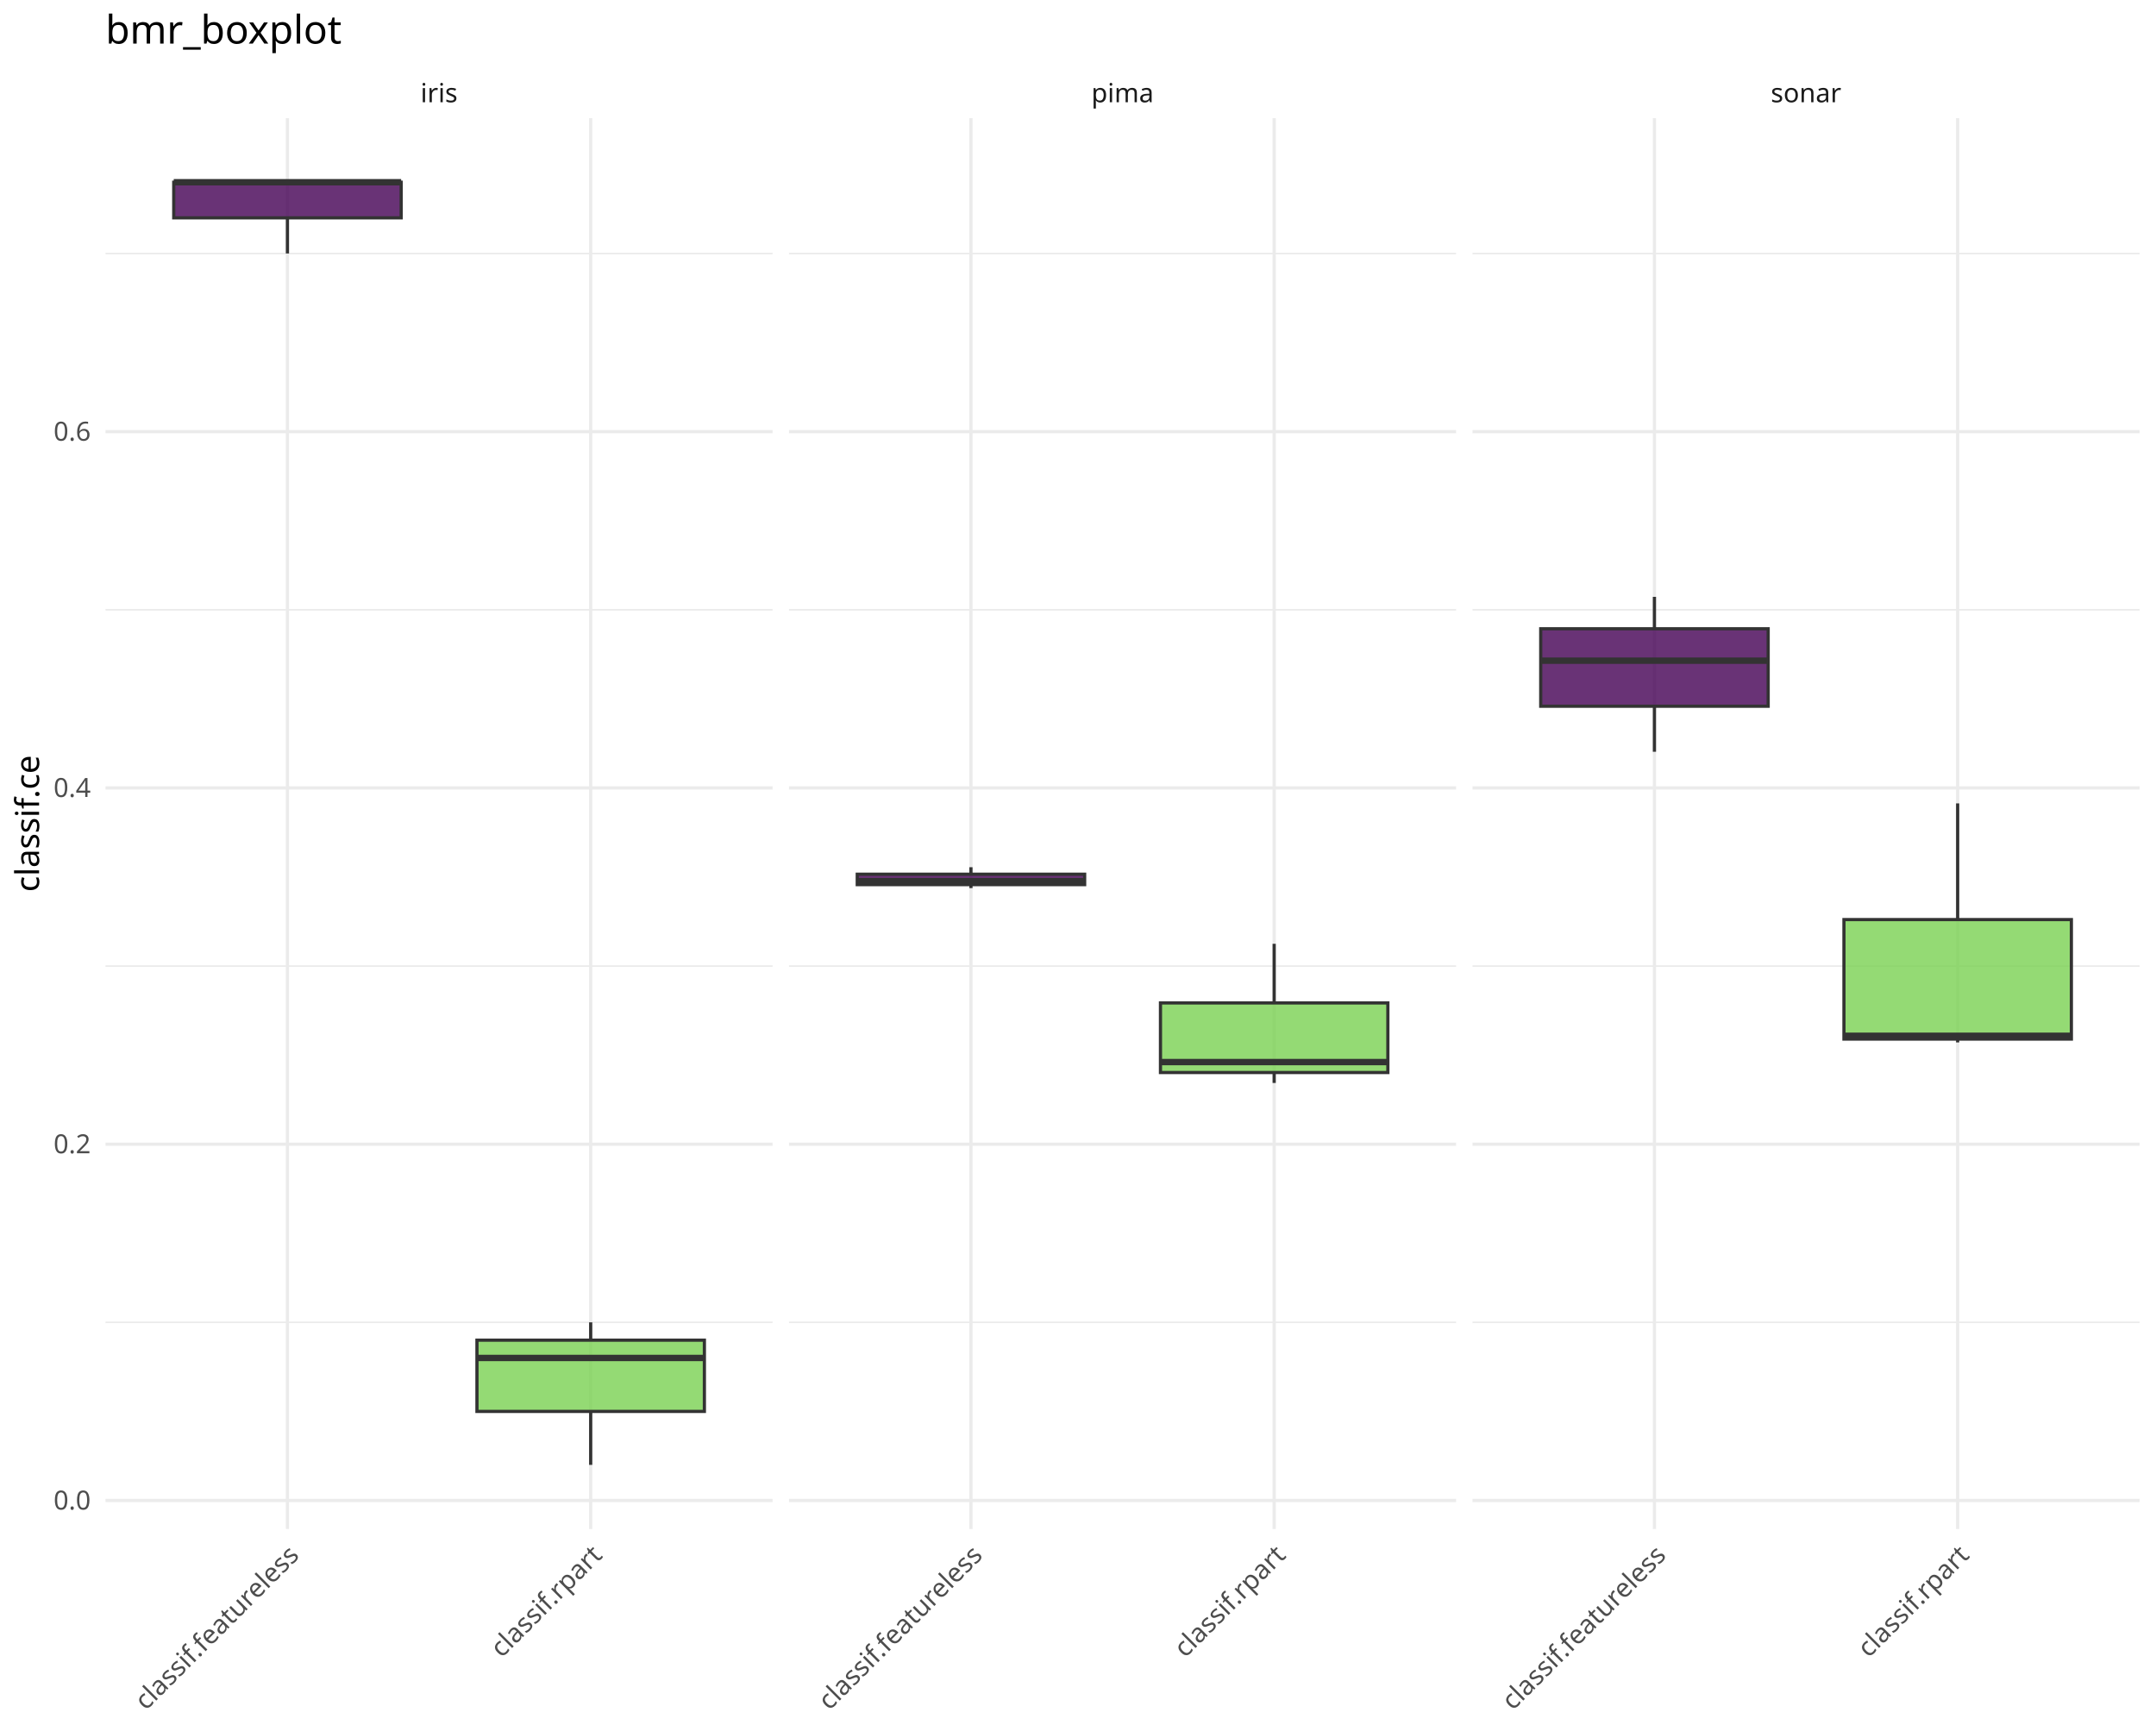
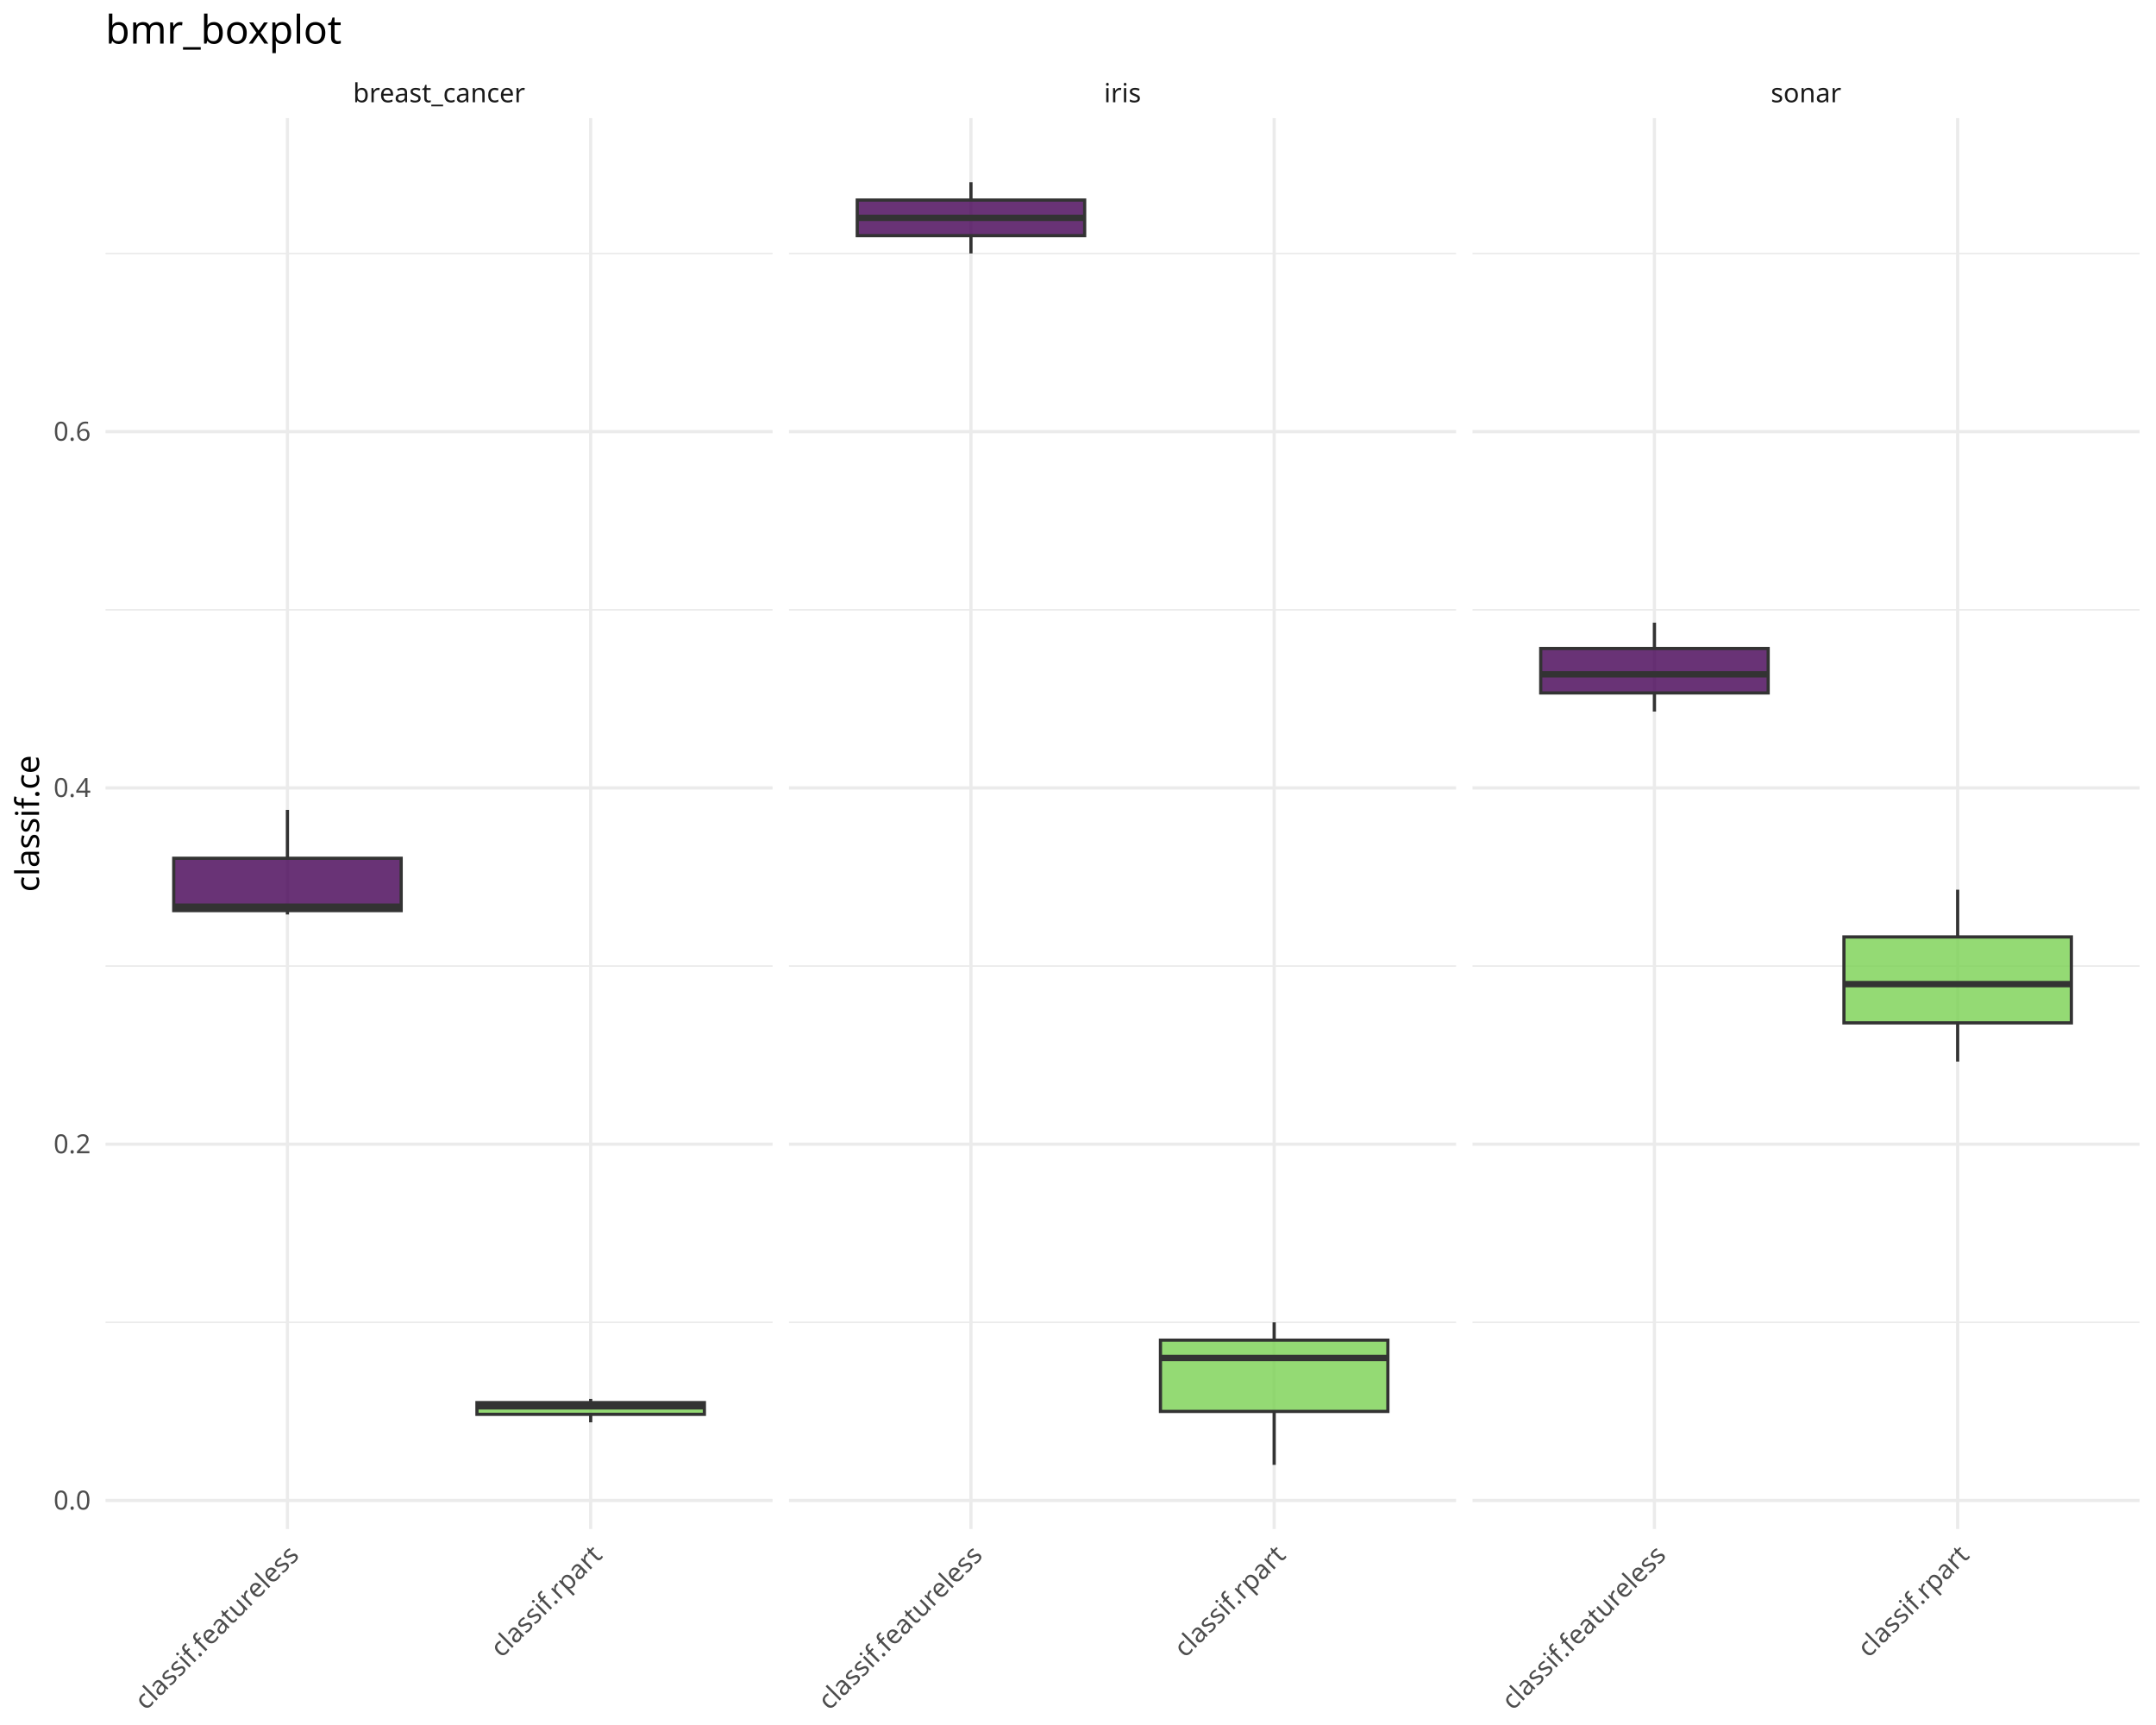
<svg xmlns="http://www.w3.org/2000/svg" class="svglite" data-engine-version="2.0" width="720.00pt" height="576.00pt" viewBox="0 0 720.00 576.00">
  <defs>
    <style type="text/css">
    .svglite line, .svglite polyline, .svglite polygon, .svglite path, .svglite rect, .svglite circle {
      fill: none;
      stroke: #000000;
      stroke-linecap: round;
      stroke-linejoin: round;
      stroke-miterlimit: 10.00;
    }
  </style>
  </defs>
  <rect width="100%" height="100%" style="stroke: none; fill: #FFFFFF;" />
  <defs>
    <clipPath id="cpMC4wMHw3MjAuMDB8MC4wMHw1NzYuMDA=">
      <rect x="0.00" y="0.00" width="720.00" height="576.00" />
    </clipPath>
  </defs>
  <g clip-path="url(#cpMC4wMHw3MjAuMDB8MC4wMHw1NzYuMDA=)">
    <rect x="0.00" y="0.00" width="720.00" height="576.00" style="stroke-width: 1.07; stroke: none; fill: #FFFFFF;" />
  </g>
  <defs>
    <clipPath id="cpMzUuMjR8MjU4LjAxfDM5LjQzfDUxMC41NQ==">
      <rect x="35.24" y="39.43" width="222.77" height="471.12" />
    </clipPath>
  </defs>
  <g clip-path="url(#cpMzUuMjR8MjU4LjAxfDM5LjQzfDUxMC41NQ==)">
    <polyline points="35.24,441.55 258.01,441.55 " style="stroke-width: 0.53; stroke: #EBEBEB; stroke-linecap: butt;" />
    <polyline points="35.24,322.58 258.01,322.58 " style="stroke-width: 0.53; stroke: #EBEBEB; stroke-linecap: butt;" />
    <polyline points="35.24,203.61 258.01,203.61 " style="stroke-width: 0.53; stroke: #EBEBEB; stroke-linecap: butt;" />
    <polyline points="35.24,84.64 258.01,84.64 " style="stroke-width: 0.53; stroke: #EBEBEB; stroke-linecap: butt;" />
    <polyline points="35.24,501.03 258.01,501.03 " style="stroke-width: 1.07; stroke: #EBEBEB; stroke-linecap: butt;" />
    <polyline points="35.24,382.06 258.01,382.06 " style="stroke-width: 1.07; stroke: #EBEBEB; stroke-linecap: butt;" />
    <polyline points="35.24,263.09 258.01,263.09 " style="stroke-width: 1.07; stroke: #EBEBEB; stroke-linecap: butt;" />
    <polyline points="35.24,144.13 258.01,144.13 " style="stroke-width: 1.07; stroke: #EBEBEB; stroke-linecap: butt;" />
    <polyline points="95.99,510.55 95.99,39.43 " style="stroke-width: 1.07; stroke: #EBEBEB; stroke-linecap: butt;" />
    <polyline points="197.26,510.55 197.26,39.43 " style="stroke-width: 1.07; stroke: #EBEBEB; stroke-linecap: butt;" />
-     <line x1="95.99" y1="60.85" x2="95.99" y2="60.85" style="stroke-width: 1.07; stroke: #333333; stroke-linecap: butt;" />
-     <line x1="95.99" y1="72.74" x2="95.99" y2="84.64" style="stroke-width: 1.07; stroke: #333333; stroke-linecap: butt;" />
-     <polygon points="58.02,60.85 58.02,72.74 133.97,72.74 133.97,60.85 58.02,60.85 " style="stroke-width: 1.07; stroke: #333333; stroke-linecap: butt; stroke-linejoin: miter; fill: #440154; fill-opacity: 0.80;" />
-     <line x1="58.02" y1="60.85" x2="133.97" y2="60.85" style="stroke-width: 2.13; stroke: #333333; stroke-linecap: butt; stroke-linejoin: miter;" />
-     <line x1="197.26" y1="447.50" x2="197.26" y2="441.55" style="stroke-width: 1.07; stroke: #333333; stroke-linecap: butt;" />
-     <line x1="197.26" y1="471.29" x2="197.26" y2="489.14" style="stroke-width: 1.07; stroke: #333333; stroke-linecap: butt;" />
-     <polygon points="159.28,447.50 159.28,471.29 235.23,471.29 235.23,447.50 159.28,447.50 " style="stroke-width: 1.07; stroke: #333333; stroke-linecap: butt; stroke-linejoin: miter; fill: #7AD151; fill-opacity: 0.80;" />
-     <line x1="159.28" y1="453.44" x2="235.23" y2="453.44" style="stroke-width: 2.13; stroke: #333333; stroke-linecap: butt; stroke-linejoin: miter;" />
+     <line x1="95.99" y1="286.59" x2="95.99" y2="270.43" style="stroke-width: 1.07; stroke: #333333; stroke-linecap: butt;" />
+     <line x1="95.99" y1="304.06" x2="95.99" y2="305.36" style="stroke-width: 1.07; stroke: #333333; stroke-linecap: butt;" />
+     <polygon points="58.02,286.59 58.02,304.06 133.97,304.06 133.97,286.59 58.02,286.59 " style="stroke-width: 1.07; stroke: #333333; stroke-linecap: butt; stroke-linejoin: miter; fill: #440154; fill-opacity: 0.80;" />
+     <line x1="58.02" y1="302.75" x2="133.97" y2="302.75" style="stroke-width: 2.13; stroke: #333333; stroke-linecap: butt; stroke-linejoin: miter;" />
+     <line x1="197.26" y1="468.35" x2="197.26" y2="467.12" style="stroke-width: 1.07; stroke: #333333; stroke-linecap: butt;" />
+     <line x1="197.26" y1="472.26" x2="197.26" y2="474.94" style="stroke-width: 1.07; stroke: #333333; stroke-linecap: butt;" />
+     <polygon points="159.28,468.35 159.28,472.26 235.23,472.26 235.23,468.35 159.28,468.35 " style="stroke-width: 1.07; stroke: #333333; stroke-linecap: butt; stroke-linejoin: miter; fill: #7AD151; fill-opacity: 0.80;" />
+     <line x1="159.28" y1="469.59" x2="235.23" y2="469.59" style="stroke-width: 2.13; stroke: #333333; stroke-linecap: butt; stroke-linejoin: miter;" />
  </g>
  <g clip-path="url(#cpMC4wMHw3MjAuMDB8MC4wMHw1NzYuMDA=)">
</g>
  <defs>
    <clipPath id="cpMjYzLjQ5fDQ4Ni4yN3wzOS40M3w1MTAuNTU=">
      <rect x="263.49" y="39.43" width="222.77" height="471.12" />
    </clipPath>
  </defs>
  <g clip-path="url(#cpMjYzLjQ5fDQ4Ni4yN3wzOS40M3w1MTAuNTU=)">
    <polyline points="263.49,441.55 486.27,441.55 " style="stroke-width: 0.53; stroke: #EBEBEB; stroke-linecap: butt;" />
    <polyline points="263.49,322.58 486.27,322.58 " style="stroke-width: 0.53; stroke: #EBEBEB; stroke-linecap: butt;" />
    <polyline points="263.49,203.61 486.27,203.61 " style="stroke-width: 0.53; stroke: #EBEBEB; stroke-linecap: butt;" />
    <polyline points="263.49,84.64 486.27,84.64 " style="stroke-width: 0.53; stroke: #EBEBEB; stroke-linecap: butt;" />
    <polyline points="263.49,501.03 486.27,501.03 " style="stroke-width: 1.07; stroke: #EBEBEB; stroke-linecap: butt;" />
    <polyline points="263.49,382.06 486.27,382.06 " style="stroke-width: 1.07; stroke: #EBEBEB; stroke-linecap: butt;" />
    <polyline points="263.49,263.09 486.27,263.09 " style="stroke-width: 1.07; stroke: #EBEBEB; stroke-linecap: butt;" />
    <polyline points="263.49,144.13 486.27,144.13 " style="stroke-width: 1.07; stroke: #EBEBEB; stroke-linecap: butt;" />
    <polyline points="324.25,510.55 324.25,39.43 " style="stroke-width: 1.07; stroke: #EBEBEB; stroke-linecap: butt;" />
    <polyline points="425.51,510.55 425.51,39.43 " style="stroke-width: 1.07; stroke: #EBEBEB; stroke-linecap: butt;" />
-     <line x1="324.25" y1="291.91" x2="324.25" y2="289.58" style="stroke-width: 1.07; stroke: #333333; stroke-linecap: butt;" />
-     <line x1="324.25" y1="295.39" x2="324.25" y2="296.55" style="stroke-width: 1.07; stroke: #333333; stroke-linecap: butt;" />
-     <polygon points="286.28,291.91 286.28,295.39 362.22,295.39 362.22,291.91 286.28,291.91 " style="stroke-width: 1.07; stroke: #333333; stroke-linecap: butt; stroke-linejoin: miter; fill: #440154; fill-opacity: 0.80;" />
-     <line x1="286.28" y1="294.23" x2="362.22" y2="294.23" style="stroke-width: 2.13; stroke: #333333; stroke-linecap: butt; stroke-linejoin: miter;" />
-     <line x1="425.51" y1="334.89" x2="425.51" y2="315.14" style="stroke-width: 1.07; stroke: #333333; stroke-linecap: butt;" />
-     <line x1="425.51" y1="358.13" x2="425.51" y2="361.62" style="stroke-width: 1.07; stroke: #333333; stroke-linecap: butt;" />
-     <polygon points="387.54,334.89 387.54,358.13 463.48,358.13 463.48,334.89 387.54,334.89 " style="stroke-width: 1.07; stroke: #333333; stroke-linecap: butt; stroke-linejoin: miter; fill: #7AD151; fill-opacity: 0.80;" />
-     <line x1="387.54" y1="354.64" x2="463.48" y2="354.64" style="stroke-width: 2.13; stroke: #333333; stroke-linecap: butt; stroke-linejoin: miter;" />
+     <line x1="324.25" y1="66.80" x2="324.25" y2="60.85" style="stroke-width: 1.07; stroke: #333333; stroke-linecap: butt;" />
+     <line x1="324.25" y1="78.69" x2="324.25" y2="84.64" style="stroke-width: 1.07; stroke: #333333; stroke-linecap: butt;" />
+     <polygon points="286.28,66.80 286.28,78.69 362.22,78.69 362.22,66.80 286.28,66.80 " style="stroke-width: 1.07; stroke: #333333; stroke-linecap: butt; stroke-linejoin: miter; fill: #440154; fill-opacity: 0.80;" />
+     <line x1="286.28" y1="72.74" x2="362.22" y2="72.74" style="stroke-width: 2.13; stroke: #333333; stroke-linecap: butt; stroke-linejoin: miter;" />
+     <line x1="425.51" y1="447.50" x2="425.51" y2="441.55" style="stroke-width: 1.07; stroke: #333333; stroke-linecap: butt;" />
+     <line x1="425.51" y1="471.29" x2="425.51" y2="489.14" style="stroke-width: 1.07; stroke: #333333; stroke-linecap: butt;" />
+     <polygon points="387.54,447.50 387.54,471.29 463.48,471.29 463.48,447.50 387.54,447.50 " style="stroke-width: 1.07; stroke: #333333; stroke-linecap: butt; stroke-linejoin: miter; fill: #7AD151; fill-opacity: 0.80;" />
+     <line x1="387.54" y1="453.44" x2="463.48" y2="453.44" style="stroke-width: 2.13; stroke: #333333; stroke-linecap: butt; stroke-linejoin: miter;" />
  </g>
  <g clip-path="url(#cpMC4wMHw3MjAuMDB8MC4wMHw1NzYuMDA=)">
</g>
  <defs>
    <clipPath id="cpNDkxLjc1fDcxNC41MnwzOS40M3w1MTAuNTU=">
      <rect x="491.75" y="39.43" width="222.77" height="471.12" />
    </clipPath>
  </defs>
  <g clip-path="url(#cpNDkxLjc1fDcxNC41MnwzOS40M3w1MTAuNTU=)">
    <polyline points="491.75,441.55 714.52,441.55 " style="stroke-width: 0.53; stroke: #EBEBEB; stroke-linecap: butt;" />
    <polyline points="491.75,322.58 714.52,322.58 " style="stroke-width: 0.53; stroke: #EBEBEB; stroke-linecap: butt;" />
    <polyline points="491.75,203.61 714.52,203.61 " style="stroke-width: 0.53; stroke: #EBEBEB; stroke-linecap: butt;" />
    <polyline points="491.75,84.64 714.52,84.64 " style="stroke-width: 0.53; stroke: #EBEBEB; stroke-linecap: butt;" />
    <polyline points="491.75,501.03 714.52,501.03 " style="stroke-width: 1.07; stroke: #EBEBEB; stroke-linecap: butt;" />
    <polyline points="491.75,382.06 714.52,382.06 " style="stroke-width: 1.07; stroke: #EBEBEB; stroke-linecap: butt;" />
    <polyline points="491.75,263.09 714.52,263.09 " style="stroke-width: 1.07; stroke: #EBEBEB; stroke-linecap: butt;" />
    <polyline points="491.75,144.13 714.52,144.13 " style="stroke-width: 1.07; stroke: #EBEBEB; stroke-linecap: butt;" />
    <polyline points="552.50,510.55 552.50,39.43 " style="stroke-width: 1.07; stroke: #EBEBEB; stroke-linecap: butt;" />
    <polyline points="653.76,510.55 653.76,39.43 " style="stroke-width: 1.07; stroke: #EBEBEB; stroke-linecap: butt;" />
-     <line x1="552.50" y1="209.95" x2="552.50" y2="199.30" style="stroke-width: 1.07; stroke: #333333; stroke-linecap: butt;" />
-     <line x1="552.50" y1="235.82" x2="552.50" y2="251.03" style="stroke-width: 1.07; stroke: #333333; stroke-linecap: butt;" />
-     <polygon points="514.53,209.95 514.53,235.82 590.48,235.82 590.48,209.95 514.53,209.95 " style="stroke-width: 1.07; stroke: #333333; stroke-linecap: butt; stroke-linejoin: miter; fill: #440154; fill-opacity: 0.80;" />
-     <line x1="514.53" y1="220.61" x2="590.48" y2="220.61" style="stroke-width: 2.13; stroke: #333333; stroke-linecap: butt; stroke-linejoin: miter;" />
-     <line x1="653.76" y1="307.06" x2="653.76" y2="268.27" style="stroke-width: 1.07; stroke: #333333; stroke-linecap: butt;" />
-     <line x1="653.76" y1="346.96" x2="653.76" y2="348.07" style="stroke-width: 1.07; stroke: #333333; stroke-linecap: butt;" />
-     <polygon points="615.79,307.06 615.79,346.96 691.74,346.96 691.74,307.06 615.79,307.06 " style="stroke-width: 1.07; stroke: #333333; stroke-linecap: butt; stroke-linejoin: miter; fill: #7AD151; fill-opacity: 0.80;" />
-     <line x1="615.79" y1="345.86" x2="691.74" y2="345.86" style="stroke-width: 2.13; stroke: #333333; stroke-linecap: butt; stroke-linejoin: miter;" />
+     <line x1="552.50" y1="216.54" x2="552.50" y2="207.92" style="stroke-width: 1.07; stroke: #333333; stroke-linecap: butt;" />
+     <line x1="552.50" y1="231.38" x2="552.50" y2="237.60" style="stroke-width: 1.07; stroke: #333333; stroke-linecap: butt;" />
+     <polygon points="514.53,216.54 514.53,231.38 590.48,231.38 590.48,216.54 514.53,216.54 " style="stroke-width: 1.07; stroke: #333333; stroke-linecap: butt; stroke-linejoin: miter; fill: #440154; fill-opacity: 0.80;" />
+     <line x1="514.53" y1="225.16" x2="590.48" y2="225.16" style="stroke-width: 2.13; stroke: #333333; stroke-linecap: butt; stroke-linejoin: miter;" />
+     <line x1="653.76" y1="312.85" x2="653.76" y2="297.09" style="stroke-width: 1.07; stroke: #333333; stroke-linecap: butt;" />
+     <line x1="653.76" y1="341.55" x2="653.76" y2="354.48" style="stroke-width: 1.07; stroke: #333333; stroke-linecap: butt;" />
+     <polygon points="615.79,312.85 615.79,341.55 691.74,341.55 691.74,312.85 615.79,312.85 " style="stroke-width: 1.07; stroke: #333333; stroke-linecap: butt; stroke-linejoin: miter; fill: #7AD151; fill-opacity: 0.80;" />
+     <line x1="615.79" y1="328.61" x2="691.74" y2="328.61" style="stroke-width: 2.13; stroke: #333333; stroke-linecap: butt; stroke-linejoin: miter;" />
  </g>
  <g clip-path="url(#cpMC4wMHw3MjAuMDB8MC4wMHw1NzYuMDA=)">
</g>
  <defs>
    <clipPath id="cpMzUuMjR8MjU4LjAxfDIyLjc4fDM5LjQz">
      <rect x="35.24" y="22.78" width="222.77" height="16.65" />
    </clipPath>
  </defs>
  <g clip-path="url(#cpMzUuMjR8MjU4LjAxfDIyLjc4fDM5LjQz)">
-     <text x="146.63" y="34.14" text-anchor="middle" style="font-size: 8.80px; fill: #1A1A1A; font-family: sans;" textLength="11.24px" lengthAdjust="spacingAndGlyphs">iris</text>
+     <text x="146.63" y="34.14" text-anchor="middle" style="font-size: 8.80px; fill: #1A1A1A; font-family: sans;" textLength="55.78px" lengthAdjust="spacingAndGlyphs">breast_cancer</text>
  </g>
  <g clip-path="url(#cpMC4wMHw3MjAuMDB8MC4wMHw1NzYuMDA=)">
</g>
  <defs>
    <clipPath id="cpMjYzLjQ5fDQ4Ni4yN3wyMi43OHwzOS40Mw==">
      <rect x="263.49" y="22.78" width="222.77" height="16.65" />
    </clipPath>
  </defs>
  <g clip-path="url(#cpMjYzLjQ5fDQ4Ni4yN3wyMi43OHwzOS40Mw==)">
-     <text x="374.88" y="34.14" text-anchor="middle" style="font-size: 8.80px; fill: #1A1A1A; font-family: sans;" textLength="19.08px" lengthAdjust="spacingAndGlyphs">pima</text>
+     <text x="374.88" y="34.14" text-anchor="middle" style="font-size: 8.80px; fill: #1A1A1A; font-family: sans;" textLength="11.24px" lengthAdjust="spacingAndGlyphs">iris</text>
  </g>
  <g clip-path="url(#cpMC4wMHw3MjAuMDB8MC4wMHw1NzYuMDA=)">
</g>
  <defs>
    <clipPath id="cpNDkxLjc1fDcxNC41MnwyMi43OHwzOS40Mw==">
      <rect x="491.75" y="22.78" width="222.77" height="16.65" />
    </clipPath>
  </defs>
  <g clip-path="url(#cpNDkxLjc1fDcxNC41MnwyMi43OHwzOS40Mw==)">
    <text x="603.13" y="34.14" text-anchor="middle" style="font-size: 8.80px; fill: #1A1A1A; font-family: sans;" textLength="22.02px" lengthAdjust="spacingAndGlyphs">sonar</text>
  </g>
  <g clip-path="url(#cpMC4wMHw3MjAuMDB8MC4wMHw1NzYuMDA=)">
    <text transform="translate(100.28,519.76) rotate(-45)" text-anchor="end" style="font-size: 8.80px; fill: #4D4D4D; font-family: sans;" textLength="69.95px" lengthAdjust="spacingAndGlyphs">classif.featureless</text>
    <text transform="translate(201.54,519.76) rotate(-45)" text-anchor="end" style="font-size: 8.80px; fill: #4D4D4D; font-family: sans;" textLength="45.00px" lengthAdjust="spacingAndGlyphs">classif.rpart</text>
    <text transform="translate(328.53,519.76) rotate(-45)" text-anchor="end" style="font-size: 8.80px; fill: #4D4D4D; font-family: sans;" textLength="69.95px" lengthAdjust="spacingAndGlyphs">classif.featureless</text>
    <text transform="translate(429.79,519.76) rotate(-45)" text-anchor="end" style="font-size: 8.80px; fill: #4D4D4D; font-family: sans;" textLength="45.00px" lengthAdjust="spacingAndGlyphs">classif.rpart</text>
    <text transform="translate(556.79,519.76) rotate(-45)" text-anchor="end" style="font-size: 8.80px; fill: #4D4D4D; font-family: sans;" textLength="69.95px" lengthAdjust="spacingAndGlyphs">classif.featureless</text>
    <text transform="translate(658.05,519.76) rotate(-45)" text-anchor="end" style="font-size: 8.80px; fill: #4D4D4D; font-family: sans;" textLength="45.00px" lengthAdjust="spacingAndGlyphs">classif.rpart</text>
    <text x="30.31" y="504.06" text-anchor="end" style="font-size: 8.80px; fill: #4D4D4D; font-family: sans;" textLength="12.23px" lengthAdjust="spacingAndGlyphs">0.0</text>
    <text x="30.31" y="385.09" text-anchor="end" style="font-size: 8.80px; fill: #4D4D4D; font-family: sans;" textLength="12.23px" lengthAdjust="spacingAndGlyphs">0.2</text>
    <text x="30.31" y="266.12" text-anchor="end" style="font-size: 8.80px; fill: #4D4D4D; font-family: sans;" textLength="12.23px" lengthAdjust="spacingAndGlyphs">0.4</text>
    <text x="30.31" y="147.15" text-anchor="end" style="font-size: 8.80px; fill: #4D4D4D; font-family: sans;" textLength="12.23px" lengthAdjust="spacingAndGlyphs">0.6</text>
    <text transform="translate(13.05,274.99) rotate(-90)" text-anchor="middle" style="font-size: 11.00px; font-family: sans;" textLength="45.25px" lengthAdjust="spacingAndGlyphs">classif.ce</text>
    <text x="35.24" y="14.56" style="font-size: 13.20px; font-family: sans;" textLength="72.65px" lengthAdjust="spacingAndGlyphs">bmr_boxplot</text>
  </g>
</svg>
